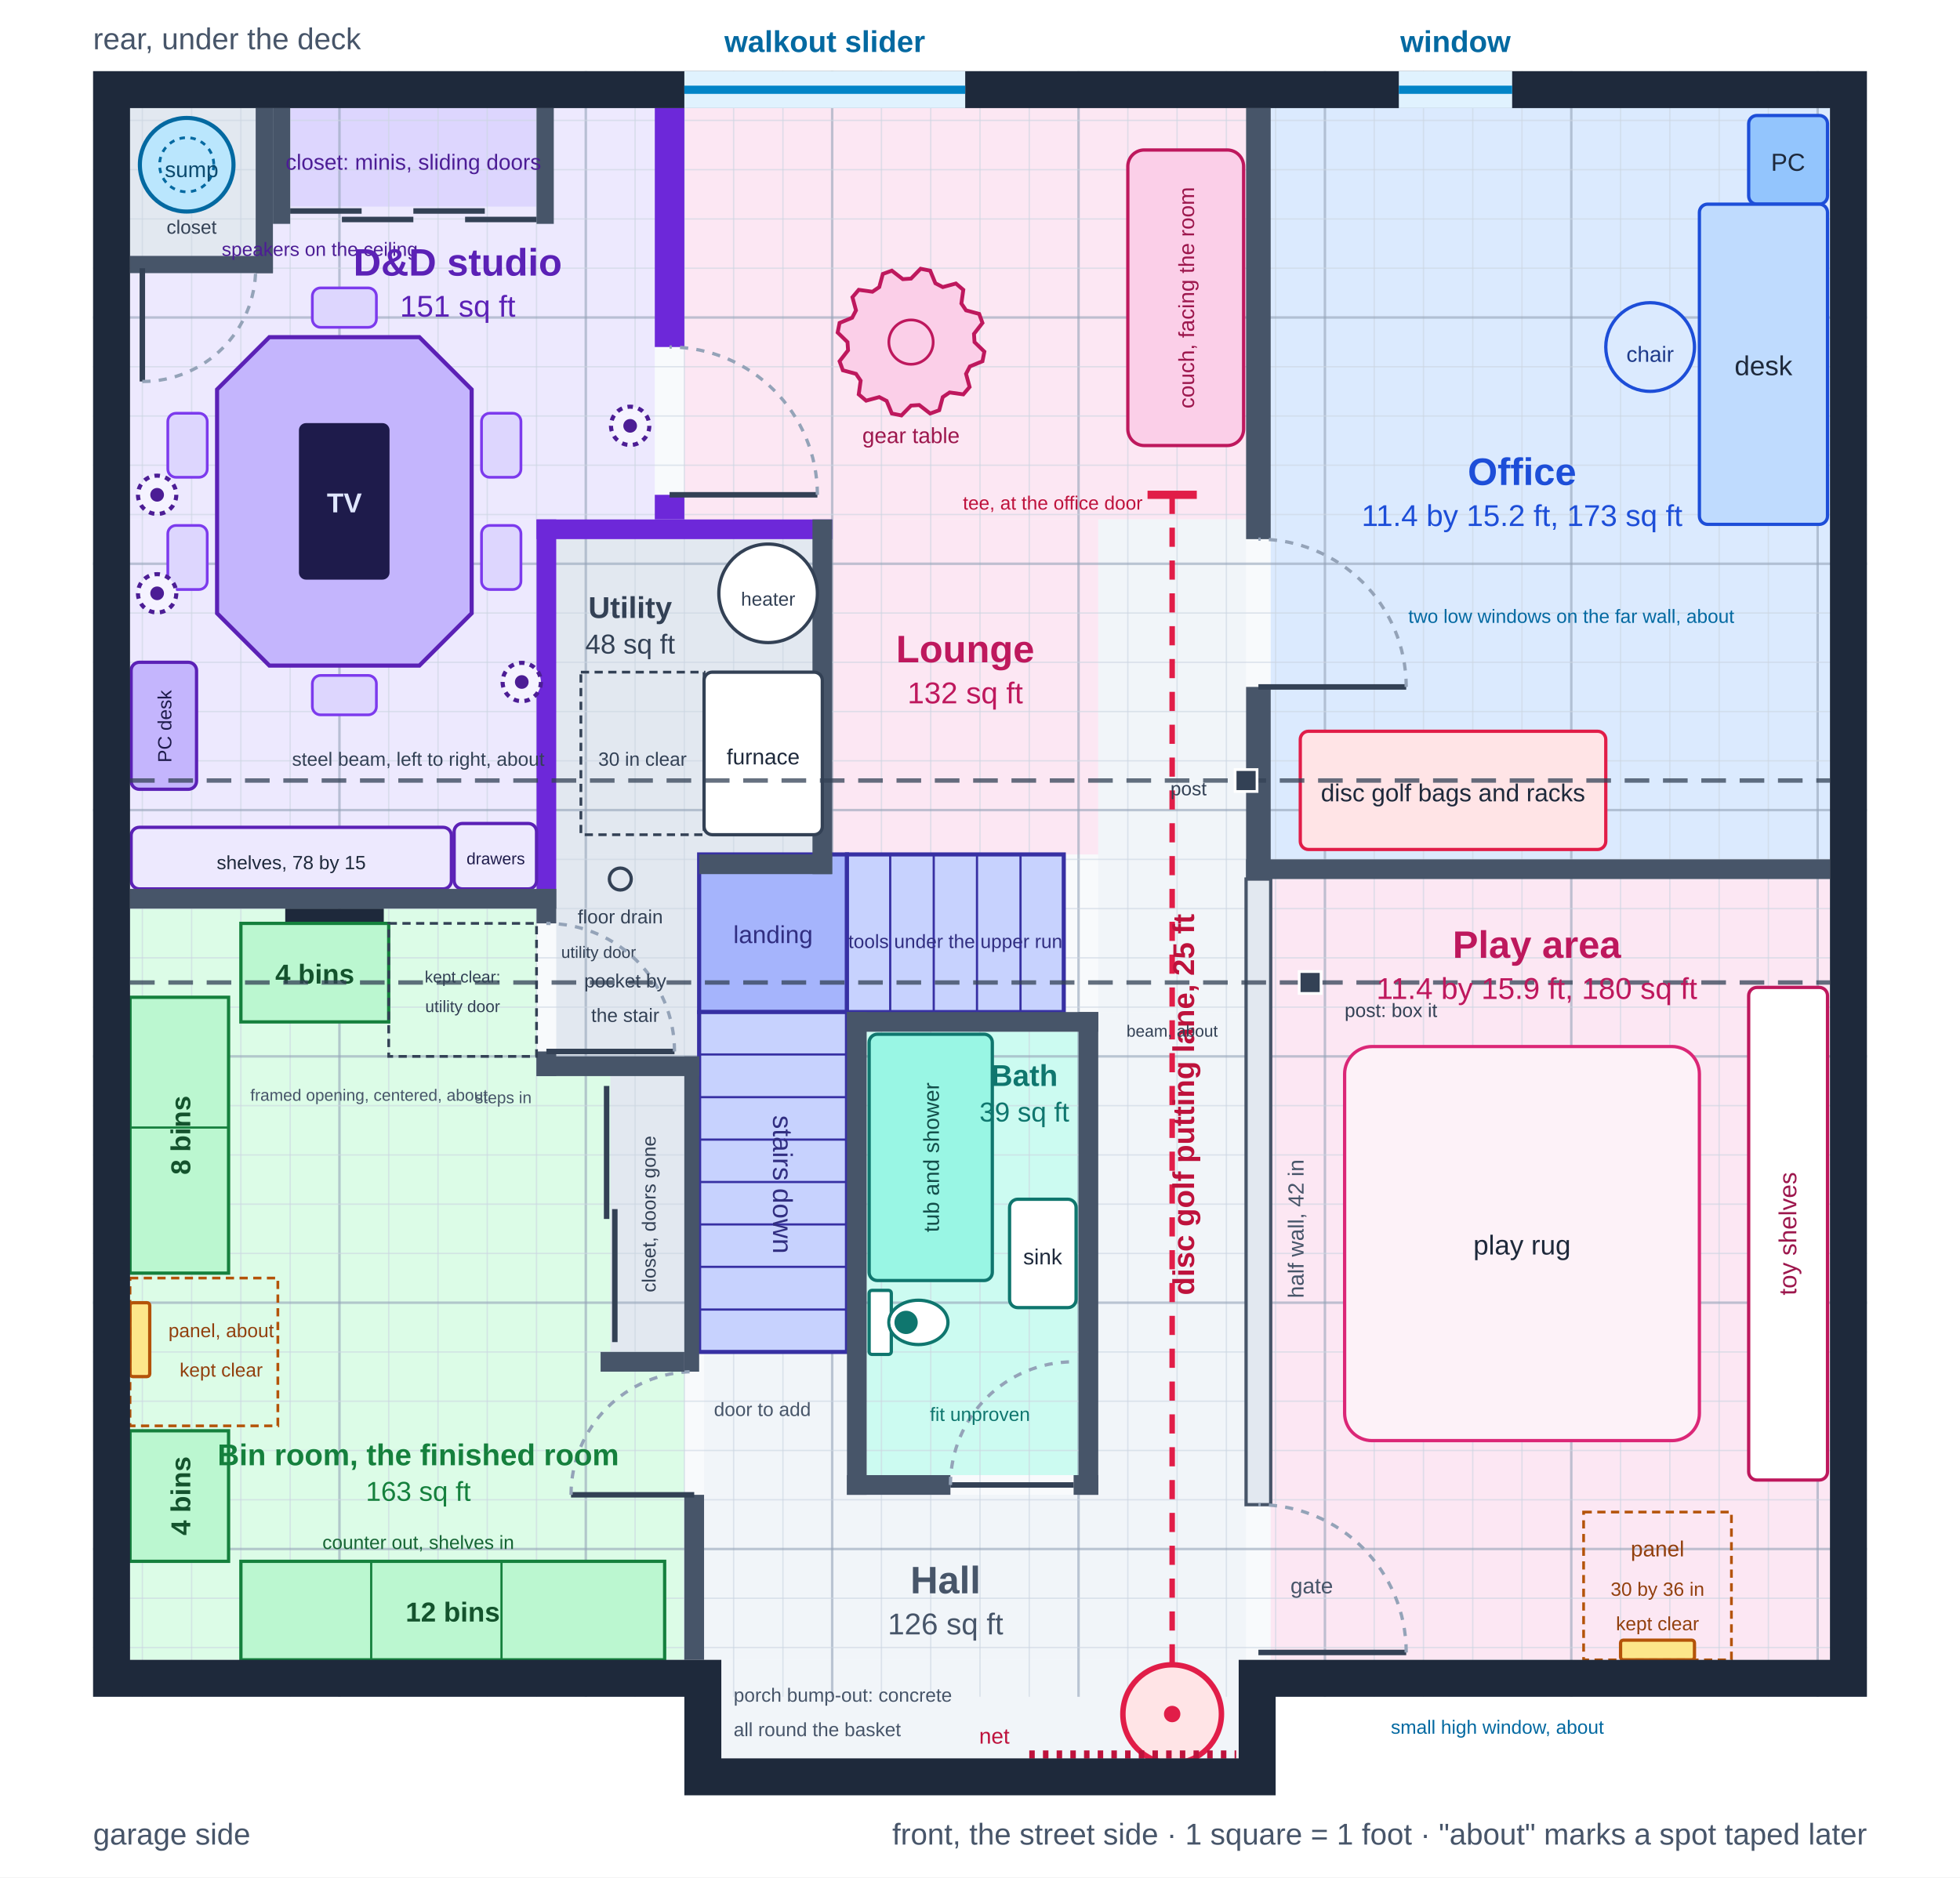
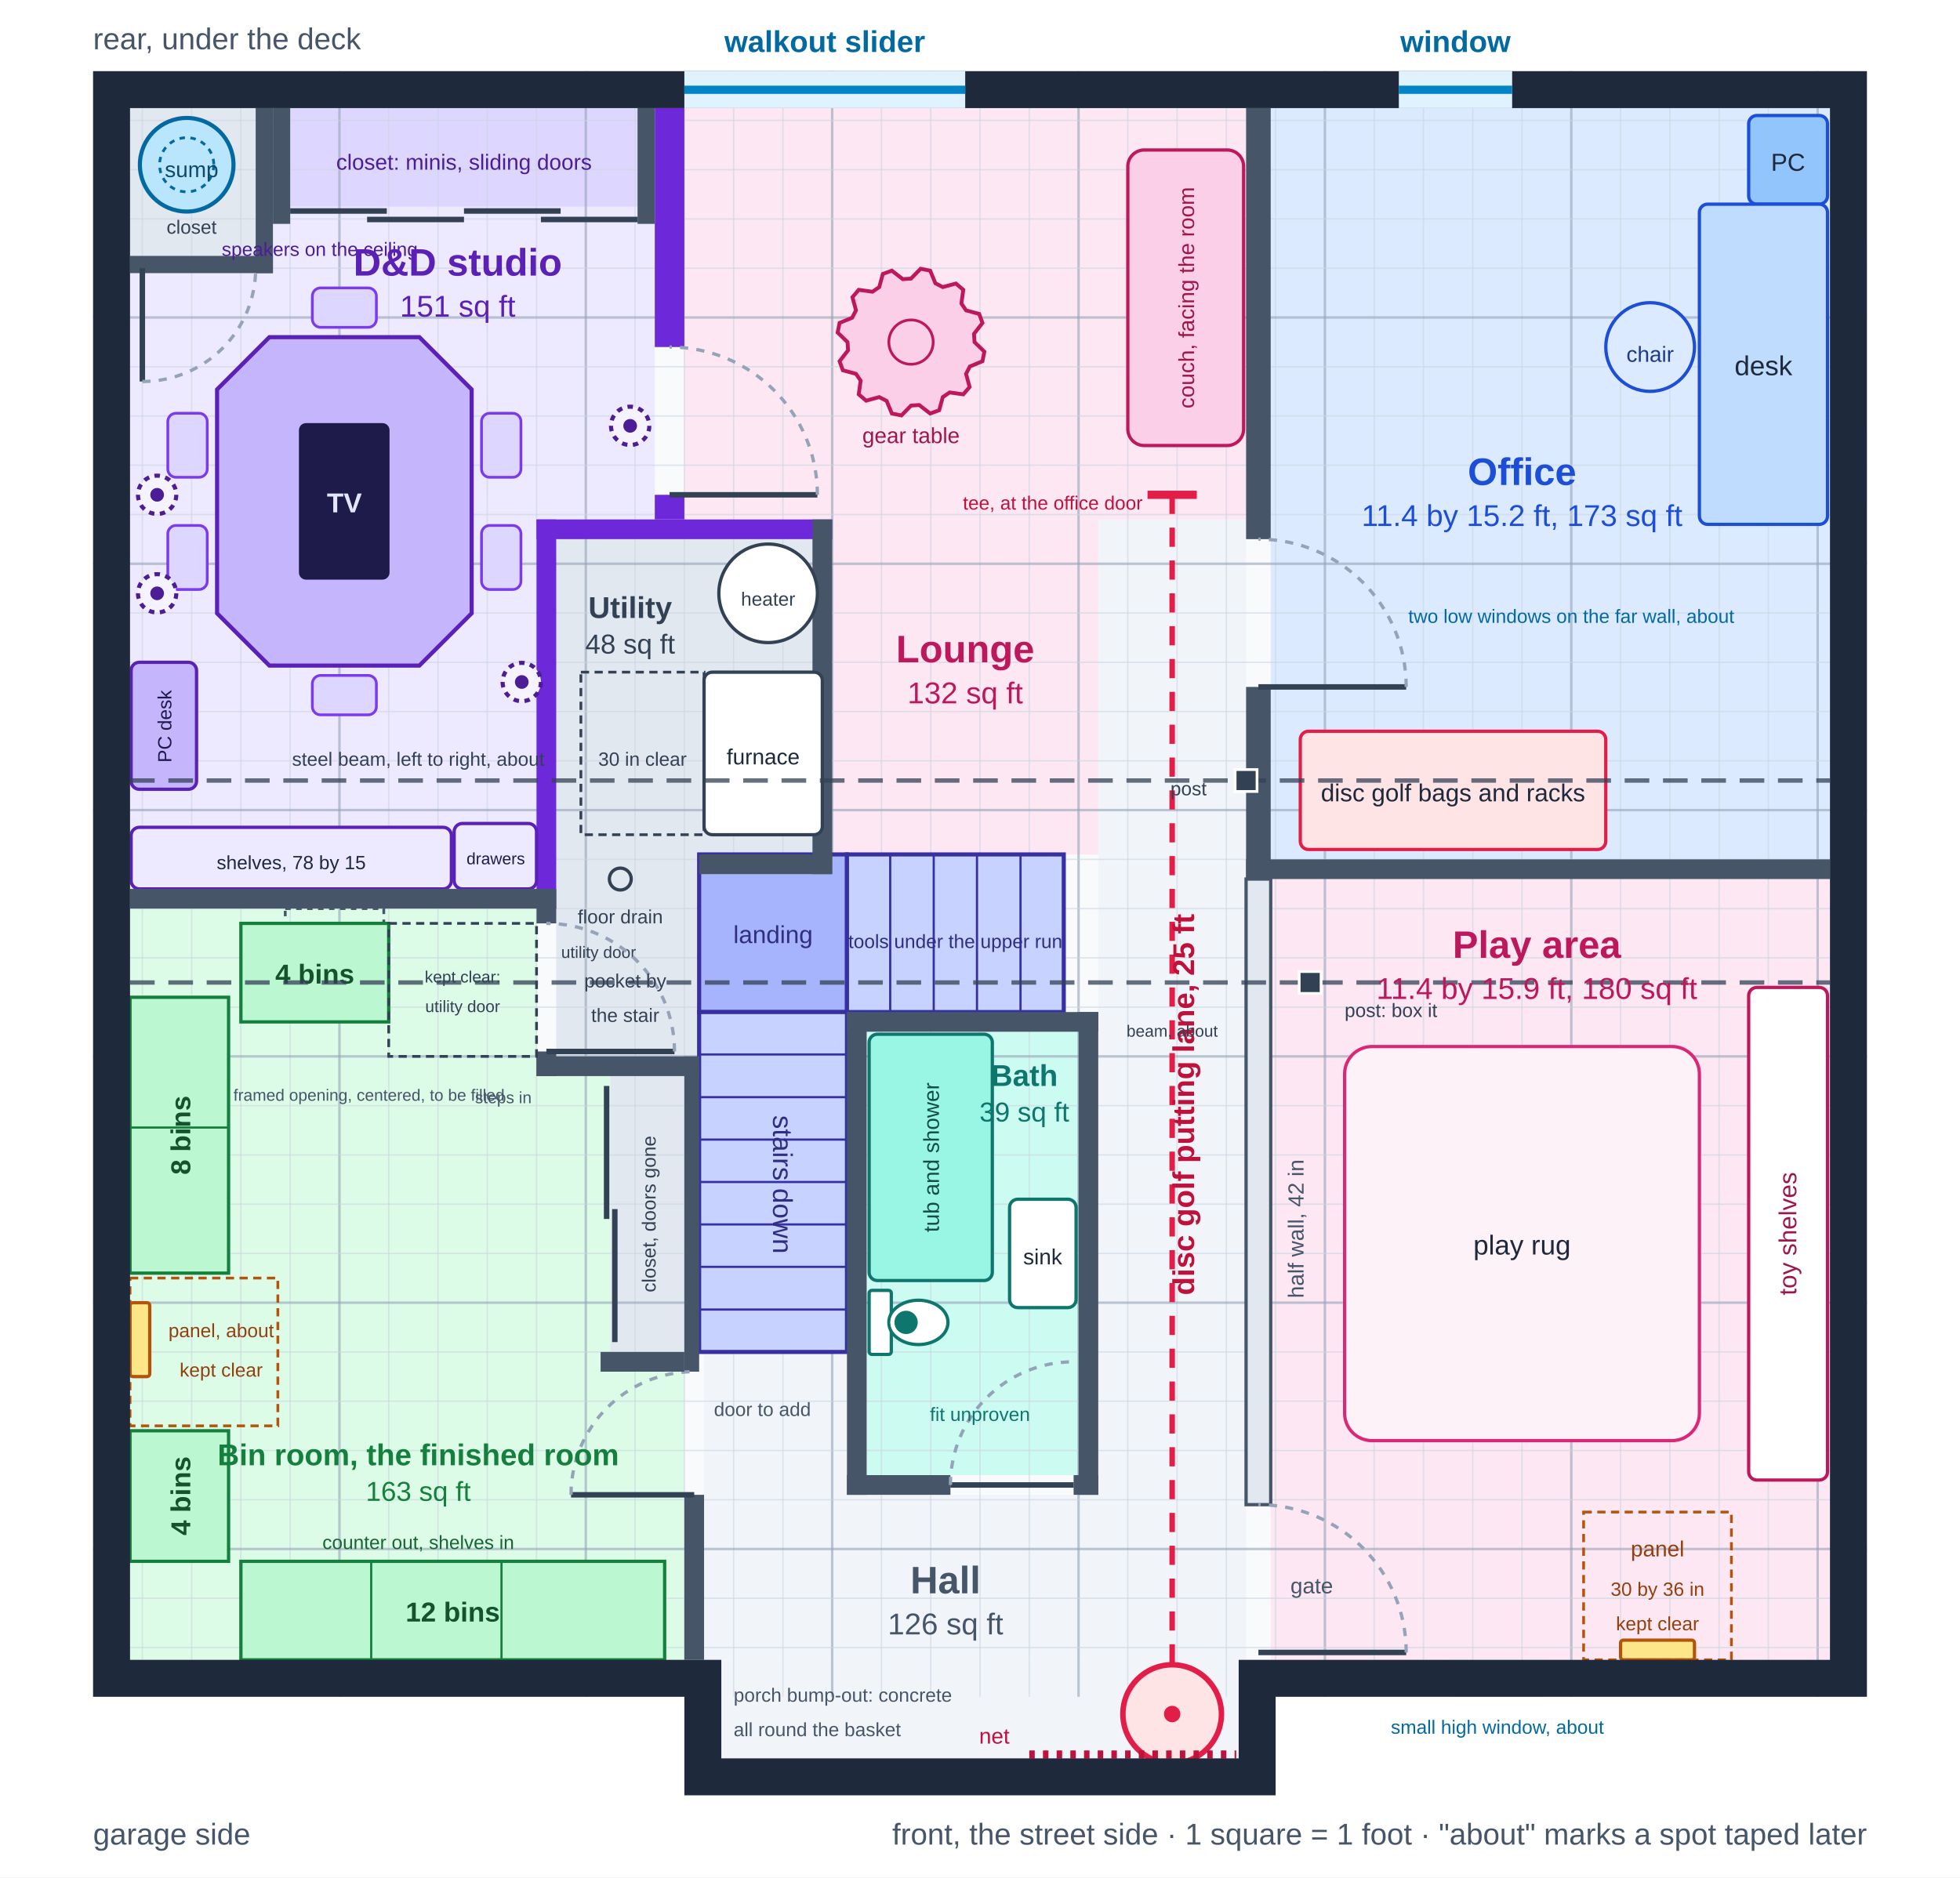
<svg xmlns="http://www.w3.org/2000/svg" viewBox="0 0 716 686" width="716" height="686" font-family="Segoe UI, Arial, sans-serif" role="img" aria-label="The basement with the D&amp;D studio by the utilities: studio, office, play area, bins in the finished room, the lane">
  <rect width="716" height="686" fill="#ffffff" />
  <rect x="34.0" y="26.0" width="648.0" height="594.0" fill="#f8fafc" />
  <rect x="250.0" y="620.0" width="216.0" height="36.0" fill="#f8fafc" />
  <rect x="47.5" y="39.5" width="191.7" height="150.3" fill="#ede9fe" />
  <rect x="47.5" y="189.8" width="148.5" height="135.0" fill="#ede9fe" />
  <rect x="47.5" y="39.5" width="45.9" height="54.0" fill="#e2e8f0" />
-   <rect x="106.0" y="39.5" width="90.0" height="36.0" fill="#ddd6fe" />
+   <rect x="106.0" y="39.5" width="126.9" height="36.0" fill="#ddd6fe" />
  <rect x="47.5" y="332.0" width="148.5" height="54.0" fill="#dcfce7" />
  <rect x="47.5" y="386.0" width="202.5" height="220.5" fill="#dcfce7" />
  <rect x="223.0" y="393.2" width="27.0" height="100.8" fill="#e2e8f0" />
  <rect x="464.2" y="321.2" width="204.3" height="285.3" fill="#fce7f3" />
  <rect x="203.2" y="197.0" width="100.8" height="115.2" fill="#e2e8f0" />
  <rect x="203.2" y="312.2" width="52.2" height="73.8" fill="#e2e8f0" />
  <rect x="250.0" y="39.5" width="205.2" height="150.3" fill="#fce7f3" />
  <rect x="304.0" y="189.8" width="97.2" height="122.4" fill="#fce7f3" />
  <rect x="401.2" y="189.8" width="54.0" height="180.0" fill="#f1f5f9" />
  <rect x="401.2" y="369.8" width="54.0" height="176.4" fill="#f1f5f9" />
  <rect x="257.2" y="494.0" width="52.2" height="52.2" fill="#f1f5f9" />
  <rect x="257.2" y="546.2" width="198.0" height="60.3" fill="#f1f5f9" />
  <rect x="263.5" y="606.5" width="189.0" height="36.0" fill="#f1f5f9" />
  <rect x="464.2" y="39.5" width="204.3" height="274.5" fill="#dbeafe" />
  <rect x="316.6" y="377.0" width="77.4" height="162.0" fill="#ccfbf1" />
  <line x1="52.0" y1="26.0" x2="52.0" y2="620.0" stroke="#cbd5e1" stroke-width="0.5" opacity="0.6" />
  <line x1="70.0" y1="26.0" x2="70.0" y2="620.0" stroke="#cbd5e1" stroke-width="0.5" opacity="0.6" />
  <line x1="88.0" y1="26.0" x2="88.0" y2="620.0" stroke="#cbd5e1" stroke-width="0.5" opacity="0.6" />
  <line x1="106.0" y1="26.0" x2="106.0" y2="620.0" stroke="#cbd5e1" stroke-width="0.5" opacity="0.6" />
  <line x1="124.0" y1="26.0" x2="124.0" y2="620.0" stroke="#94a3b8" stroke-width="0.9" opacity="0.6" />
  <line x1="142.0" y1="26.0" x2="142.0" y2="620.0" stroke="#cbd5e1" stroke-width="0.5" opacity="0.6" />
  <line x1="160.0" y1="26.0" x2="160.0" y2="620.0" stroke="#cbd5e1" stroke-width="0.5" opacity="0.6" />
  <line x1="178.0" y1="26.0" x2="178.0" y2="620.0" stroke="#cbd5e1" stroke-width="0.5" opacity="0.6" />
  <line x1="196.0" y1="26.0" x2="196.0" y2="620.0" stroke="#cbd5e1" stroke-width="0.5" opacity="0.6" />
  <line x1="214.0" y1="26.0" x2="214.0" y2="620.0" stroke="#94a3b8" stroke-width="0.9" opacity="0.6" />
  <line x1="232.0" y1="26.0" x2="232.0" y2="620.0" stroke="#cbd5e1" stroke-width="0.5" opacity="0.6" />
  <line x1="250.0" y1="26.0" x2="250.0" y2="620.0" stroke="#cbd5e1" stroke-width="0.5" opacity="0.6" />
  <line x1="268.0" y1="26.0" x2="268.0" y2="620.0" stroke="#cbd5e1" stroke-width="0.5" opacity="0.6" />
  <line x1="286.0" y1="26.0" x2="286.0" y2="620.0" stroke="#cbd5e1" stroke-width="0.5" opacity="0.6" />
  <line x1="304.0" y1="26.0" x2="304.0" y2="620.0" stroke="#94a3b8" stroke-width="0.9" opacity="0.6" />
  <line x1="322.0" y1="26.0" x2="322.0" y2="620.0" stroke="#cbd5e1" stroke-width="0.5" opacity="0.6" />
  <line x1="340.0" y1="26.0" x2="340.0" y2="620.0" stroke="#cbd5e1" stroke-width="0.5" opacity="0.6" />
  <line x1="358.0" y1="26.0" x2="358.0" y2="620.0" stroke="#cbd5e1" stroke-width="0.5" opacity="0.6" />
  <line x1="376.0" y1="26.0" x2="376.0" y2="620.0" stroke="#cbd5e1" stroke-width="0.5" opacity="0.6" />
  <line x1="394.0" y1="26.0" x2="394.0" y2="620.0" stroke="#94a3b8" stroke-width="0.9" opacity="0.6" />
  <line x1="412.0" y1="26.0" x2="412.0" y2="620.0" stroke="#cbd5e1" stroke-width="0.5" opacity="0.6" />
  <line x1="430.0" y1="26.0" x2="430.0" y2="620.0" stroke="#cbd5e1" stroke-width="0.5" opacity="0.6" />
  <line x1="448.0" y1="26.0" x2="448.0" y2="620.0" stroke="#cbd5e1" stroke-width="0.5" opacity="0.6" />
  <line x1="466.0" y1="26.0" x2="466.0" y2="620.0" stroke="#cbd5e1" stroke-width="0.5" opacity="0.6" />
  <line x1="484.0" y1="26.0" x2="484.0" y2="620.0" stroke="#94a3b8" stroke-width="0.9" opacity="0.6" />
  <line x1="502.0" y1="26.0" x2="502.0" y2="620.0" stroke="#cbd5e1" stroke-width="0.5" opacity="0.6" />
  <line x1="520.0" y1="26.0" x2="520.0" y2="620.0" stroke="#cbd5e1" stroke-width="0.5" opacity="0.6" />
  <line x1="538.0" y1="26.0" x2="538.0" y2="620.0" stroke="#cbd5e1" stroke-width="0.5" opacity="0.6" />
  <line x1="556.0" y1="26.0" x2="556.0" y2="620.0" stroke="#cbd5e1" stroke-width="0.5" opacity="0.6" />
  <line x1="574.0" y1="26.0" x2="574.0" y2="620.0" stroke="#94a3b8" stroke-width="0.9" opacity="0.6" />
  <line x1="592.0" y1="26.0" x2="592.0" y2="620.0" stroke="#cbd5e1" stroke-width="0.5" opacity="0.6" />
  <line x1="610.0" y1="26.0" x2="610.0" y2="620.0" stroke="#cbd5e1" stroke-width="0.5" opacity="0.6" />
  <line x1="628.0" y1="26.0" x2="628.0" y2="620.0" stroke="#cbd5e1" stroke-width="0.5" opacity="0.6" />
  <line x1="646.0" y1="26.0" x2="646.0" y2="620.0" stroke="#cbd5e1" stroke-width="0.5" opacity="0.6" />
  <line x1="664.0" y1="26.0" x2="664.0" y2="620.0" stroke="#94a3b8" stroke-width="0.9" opacity="0.6" />
  <line x1="34.0" y1="44.0" x2="682.0" y2="44.0" stroke="#cbd5e1" stroke-width="0.5" opacity="0.6" />
  <line x1="34.0" y1="62.0" x2="682.0" y2="62.0" stroke="#cbd5e1" stroke-width="0.5" opacity="0.6" />
  <line x1="34.0" y1="80.0" x2="682.0" y2="80.0" stroke="#cbd5e1" stroke-width="0.5" opacity="0.6" />
  <line x1="34.0" y1="98.0" x2="682.0" y2="98.0" stroke="#cbd5e1" stroke-width="0.5" opacity="0.6" />
  <line x1="34.0" y1="116.0" x2="682.0" y2="116.0" stroke="#94a3b8" stroke-width="0.9" opacity="0.6" />
  <line x1="34.0" y1="134.0" x2="682.0" y2="134.0" stroke="#cbd5e1" stroke-width="0.5" opacity="0.6" />
  <line x1="34.0" y1="152.0" x2="682.0" y2="152.0" stroke="#cbd5e1" stroke-width="0.5" opacity="0.6" />
  <line x1="34.0" y1="170.0" x2="682.0" y2="170.0" stroke="#cbd5e1" stroke-width="0.5" opacity="0.6" />
  <line x1="34.0" y1="188.0" x2="682.0" y2="188.0" stroke="#cbd5e1" stroke-width="0.5" opacity="0.6" />
  <line x1="34.0" y1="206.0" x2="682.0" y2="206.0" stroke="#94a3b8" stroke-width="0.9" opacity="0.6" />
  <line x1="34.0" y1="224.0" x2="682.0" y2="224.0" stroke="#cbd5e1" stroke-width="0.5" opacity="0.6" />
  <line x1="34.0" y1="242.0" x2="682.0" y2="242.0" stroke="#cbd5e1" stroke-width="0.5" opacity="0.6" />
  <line x1="34.0" y1="260.0" x2="682.0" y2="260.0" stroke="#cbd5e1" stroke-width="0.5" opacity="0.6" />
  <line x1="34.0" y1="278.0" x2="682.0" y2="278.0" stroke="#cbd5e1" stroke-width="0.5" opacity="0.6" />
  <line x1="34.0" y1="296.0" x2="682.0" y2="296.0" stroke="#94a3b8" stroke-width="0.9" opacity="0.6" />
  <line x1="34.0" y1="314.0" x2="682.0" y2="314.0" stroke="#cbd5e1" stroke-width="0.5" opacity="0.6" />
  <line x1="34.0" y1="332.0" x2="682.0" y2="332.0" stroke="#cbd5e1" stroke-width="0.5" opacity="0.6" />
  <line x1="34.0" y1="350.0" x2="682.0" y2="350.0" stroke="#cbd5e1" stroke-width="0.5" opacity="0.6" />
  <line x1="34.0" y1="368.0" x2="682.0" y2="368.0" stroke="#cbd5e1" stroke-width="0.5" opacity="0.6" />
  <line x1="34.0" y1="386.0" x2="682.0" y2="386.0" stroke="#94a3b8" stroke-width="0.9" opacity="0.6" />
  <line x1="34.0" y1="404.0" x2="682.0" y2="404.0" stroke="#cbd5e1" stroke-width="0.5" opacity="0.6" />
  <line x1="34.0" y1="422.0" x2="682.0" y2="422.0" stroke="#cbd5e1" stroke-width="0.5" opacity="0.6" />
  <line x1="34.0" y1="440.0" x2="682.0" y2="440.0" stroke="#cbd5e1" stroke-width="0.5" opacity="0.6" />
  <line x1="34.0" y1="458.0" x2="682.0" y2="458.0" stroke="#cbd5e1" stroke-width="0.5" opacity="0.6" />
  <line x1="34.0" y1="476.0" x2="682.0" y2="476.0" stroke="#94a3b8" stroke-width="0.9" opacity="0.6" />
  <line x1="34.0" y1="494.0" x2="682.0" y2="494.0" stroke="#cbd5e1" stroke-width="0.5" opacity="0.6" />
  <line x1="34.0" y1="512.0" x2="682.0" y2="512.0" stroke="#cbd5e1" stroke-width="0.5" opacity="0.6" />
  <line x1="34.0" y1="530.0" x2="682.0" y2="530.0" stroke="#cbd5e1" stroke-width="0.5" opacity="0.6" />
  <line x1="34.0" y1="548.0" x2="682.0" y2="548.0" stroke="#cbd5e1" stroke-width="0.5" opacity="0.6" />
  <line x1="34.0" y1="566.0" x2="682.0" y2="566.0" stroke="#94a3b8" stroke-width="0.9" opacity="0.6" />
  <line x1="34.0" y1="584.0" x2="682.0" y2="584.0" stroke="#cbd5e1" stroke-width="0.5" opacity="0.6" />
  <line x1="34.0" y1="602.0" x2="682.0" y2="602.0" stroke="#cbd5e1" stroke-width="0.5" opacity="0.6" />
  <rect x="255.4" y="312.2" width="54.0" height="57.6" fill="#a5b4fc" stroke="#3730a3" stroke-width="1.5" />
  <rect x="309.4" y="312.2" width="79.2" height="57.6" fill="#c7d2fe" stroke="#3730a3" stroke-width="1.5" />
  <line x1="325.2" y1="312.2" x2="325.2" y2="369.8" stroke="#3730a3" stroke-width="0.8" />
  <line x1="341.1" y1="312.2" x2="341.1" y2="369.8" stroke="#3730a3" stroke-width="0.8" />
  <line x1="356.9" y1="312.2" x2="356.9" y2="369.8" stroke="#3730a3" stroke-width="0.8" />
  <line x1="372.8" y1="312.2" x2="372.8" y2="369.8" stroke="#3730a3" stroke-width="0.8" />
  <rect x="255.4" y="369.8" width="54.0" height="124.2" fill="#c7d2fe" stroke="#3730a3" stroke-width="1.5" />
  <line x1="255.4" y1="385.3" x2="309.4" y2="385.3" stroke="#3730a3" stroke-width="0.8" />
  <line x1="255.4" y1="400.9" x2="309.4" y2="400.9" stroke="#3730a3" stroke-width="0.8" />
  <line x1="255.4" y1="416.4" x2="309.4" y2="416.4" stroke="#3730a3" stroke-width="0.8" />
  <line x1="255.4" y1="431.9" x2="309.4" y2="431.9" stroke="#3730a3" stroke-width="0.8" />
  <line x1="255.4" y1="447.4" x2="309.4" y2="447.4" stroke="#3730a3" stroke-width="0.8" />
  <line x1="255.4" y1="462.9" x2="309.4" y2="462.9" stroke="#3730a3" stroke-width="0.8" />
  <line x1="255.4" y1="478.5" x2="309.4" y2="478.5" stroke="#3730a3" stroke-width="0.8" />
  <text x="282.4" y="344.6" font-size="9" fill="#312e81" text-anchor="middle">landing</text>
  <text x="282.4" y="432.8" font-size="10" fill="#312e81" text-anchor="middle" transform="rotate(90 282.4 432.8)">stairs down</text>
  <rect x="239.2" y="39.5" width="10.8" height="87.3" fill="#6d28d9" />
  <rect x="239.2" y="180.8" width="10.8" height="9.0" fill="#6d28d9" />
  <rect x="196.0" y="189.8" width="7.2" height="135.0" fill="#6d28d9" />
  <rect x="196.0" y="189.8" width="108.0" height="7.2" fill="#6d28d9" />
  <line x1="244.6" y1="180.8" x2="298.6" y2="180.8" stroke="#334155" stroke-width="2" />
  <path d="M 298.6 180.8 A 54.0 54.0 0 0 0 244.6 126.8" fill="none" stroke="#94a3b8" stroke-width="1.2" stroke-dasharray="3,3" />
  <rect x="47.5" y="93.5" width="52.2" height="6.3" fill="#475569" />
  <rect x="93.4" y="39.5" width="6.3" height="60.3" fill="#475569" />
  <line x1="52.0" y1="98.0" x2="52.0" y2="139.4" stroke="#334155" stroke-width="2" />
  <path d="M 52.0 139.4 A 41.4 41.4 0 0 0 93.4 98.0" fill="none" stroke="#94a3b8" stroke-width="1.2" stroke-dasharray="3,3" />
  <circle cx="68.2" cy="60.2" r="17.1" fill="#bae6fd" stroke="#0369a1" stroke-width="1.5" />
  <circle cx="68.2" cy="60.2" r="9.9" fill="none" stroke="#0369a1" stroke-width="1" stroke-dasharray="2,2" />
  <text x="70.0" y="64.7" font-size="8" fill="#0c4a6e" text-anchor="middle">sump</text>
  <text x="70.0" y="85.4" font-size="7" fill="#334155" text-anchor="middle">closet</text>
  <rect x="99.7" y="39.5" width="6.3" height="42.3" fill="#475569" />
-   <rect x="196.0" y="39.5" width="6.3" height="42.3" fill="#475569" />
-   <line x1="106.0" y1="77.1" x2="132.1" y2="77.1" stroke="#334155" stroke-width="2" />
-   <line x1="124.9" y1="80.2" x2="151.0" y2="80.2" stroke="#334155" stroke-width="2" />
-   <line x1="151.0" y1="77.1" x2="177.1" y2="77.1" stroke="#334155" stroke-width="2" />
-   <line x1="169.9" y1="80.2" x2="196.0" y2="80.2" stroke="#334155" stroke-width="2" />
-   <text x="151.0" y="62.0" font-size="8" fill="#4c1d95" text-anchor="middle">closet: minis, sliding doors</text>
+   <rect x="232.9" y="39.5" width="6.3" height="42.3" fill="#475569" />
+   <line x1="106.0" y1="77.1" x2="141.3" y2="77.1" stroke="#334155" stroke-width="2" />
+   <line x1="134.1" y1="80.2" x2="169.5" y2="80.2" stroke="#334155" stroke-width="2" />
+   <line x1="169.5" y1="77.1" x2="204.8" y2="77.1" stroke="#334155" stroke-width="2" />
+   <line x1="197.6" y1="80.2" x2="232.9" y2="80.2" stroke="#334155" stroke-width="2" />
+   <text x="169.5" y="62.0" font-size="8" fill="#4c1d95" text-anchor="middle">closet: minis, sliding doors</text>
  <polygon points="98.4,123.2 153.2,123.2 172.3,142.3 172.3,224.1 153.2,243.2 98.4,243.2 79.3,224.1 79.3,142.3" fill="#c4b5fd" stroke="#5b21b6" stroke-width="1.5" />
  <rect x="109.8" y="155.2" width="31.9" height="56.0" rx="2" fill="#1e1b4b" stroke="#1e1b4b" stroke-width="1.2" />
  <text x="125.8" y="187.2" font-size="10" font-weight="700" fill="#e0e7ff" text-anchor="middle">TV</text>
  <rect x="114.1" y="105.2" width="23.4" height="14.4" rx="3" fill="#ddd6fe" stroke="#7c3aed" />
  <rect x="114.1" y="246.8" width="23.4" height="14.4" rx="3" fill="#ddd6fe" stroke="#7c3aed" />
  <rect x="61.3" y="151.0" width="14.4" height="23.4" rx="3" fill="#ddd6fe" stroke="#7c3aed" />
  <rect x="175.9" y="151.0" width="14.4" height="23.4" rx="3" fill="#ddd6fe" stroke="#7c3aed" />
  <rect x="61.3" y="192.0" width="14.4" height="23.4" rx="3" fill="#ddd6fe" stroke="#7c3aed" />
  <rect x="175.9" y="192.0" width="14.4" height="23.4" rx="3" fill="#ddd6fe" stroke="#7c3aed" />
  <rect x="47.9" y="242.0" width="23.9" height="46.4" rx="3" fill="#c4b5fd" stroke="#5b21b6" stroke-width="1.2" />
  <text x="59.6" y="265.4" font-size="7" fill="#1e1b4b" text-anchor="middle" transform="rotate(-90 59.6 265.4)" dy="3">PC desk</text>
  <rect x="47.9" y="302.3" width="117.0" height="22.5" rx="3" fill="#ede9fe" stroke="#5b21b6" stroke-width="1.2" />
  <text x="106.4" y="317.6" font-size="7" fill="#1e293b" text-anchor="middle">shelves, 78 by 15</text>
  <rect x="165.9" y="300.9" width="30.1" height="23.9" rx="3" fill="#ede9fe" stroke="#5b21b6" stroke-width="1.2" />
  <text x="181.1" y="315.8" font-size="6" fill="#1e1b4b" text-anchor="middle">drawers</text>
  <circle cx="57.4" cy="180.8" r="7" fill="#f5f3ff" stroke="#4c1d95" stroke-width="1.5" stroke-dasharray="2,2" />
  <circle cx="57.4" cy="180.8" r="2.5" fill="#4c1d95" />
  <circle cx="230.2" cy="155.6" r="7" fill="#f5f3ff" stroke="#4c1d95" stroke-width="1.5" stroke-dasharray="2,2" />
  <circle cx="230.2" cy="155.6" r="2.5" fill="#4c1d95" />
  <circle cx="57.4" cy="216.8" r="7" fill="#f5f3ff" stroke="#4c1d95" stroke-width="1.5" stroke-dasharray="2,2" />
  <circle cx="57.4" cy="216.8" r="2.5" fill="#4c1d95" />
  <circle cx="190.6" cy="249.2" r="7" fill="#f5f3ff" stroke="#4c1d95" stroke-width="1.5" stroke-dasharray="2,2" />
  <circle cx="190.6" cy="249.2" r="2.5" fill="#4c1d95" />
  <text x="116.8" y="93.5" font-size="7" fill="#4c1d95" text-anchor="middle">speakers on the ceiling</text>
  <rect x="47.5" y="324.8" width="155.7" height="7.2" fill="#475569" />
  <rect x="196.0" y="324.8" width="7.2" height="12.6" fill="#475569" />
  <rect x="196.0" y="384.2" width="7.2" height="9.0" fill="#475569" />
  <text x="205.0" y="350.0" font-size="6" fill="#334155" text-anchor="start">utility door</text>
  <rect x="196.0" y="386.0" width="59.4" height="7.2" fill="#475569" />
  <rect x="250.0" y="386.0" width="5.4" height="115.2" fill="#475569" />
  <rect x="250.0" y="546.2" width="7.2" height="60.3" fill="#475569" />
  <line x1="253.6" y1="546.2" x2="208.6" y2="546.2" stroke="#334155" stroke-width="2" />
  <path d="M 208.6 546.2 A 45.0 45.0 0 0 1 253.6 501.2" fill="none" stroke="#94a3b8" stroke-width="1.2" stroke-dasharray="3,3" />
  <text x="260.8" y="517.4" font-size="7" fill="#475569" text-anchor="start">door to add</text>
  <rect x="219.4" y="494.0" width="30.6" height="7.2" fill="#475569" />
  <line x1="221.6" y1="396.8" x2="221.6" y2="445.4" stroke="#334155" stroke-width="2" />
  <line x1="224.6" y1="441.8" x2="224.6" y2="490.4" stroke="#334155" stroke-width="2" />
  <text x="236.5" y="443.6" font-size="7" fill="#334155" text-anchor="middle" transform="rotate(-90 236.5 443.6)" dy="3">closet, doors gone</text>
  <text x="194.2" y="403.1" font-size="6" fill="#475569" text-anchor="end">steps in</text>
  <rect x="47.5" y="476.0" width="7.2" height="27.0" rx="1" fill="#fde68a" stroke="#b45309" stroke-width="1.2" />
  <rect x="47.5" y="467.0" width="54.0" height="54.0" fill="none" stroke="#b45309" stroke-width="1" stroke-dasharray="3,2" />
  <text x="80.8" y="488.6" font-size="7" fill="#92400e" text-anchor="middle">panel, about</text>
  <text x="80.8" y="503.0" font-size="7" fill="#92400e" text-anchor="middle">kept clear</text>
-   <rect x="104.2" y="332.0" width="36.0" height="5.4" fill="#1e293b" />
-   <text x="134.8" y="402.2" font-size="6" fill="#475569" text-anchor="middle">framed opening, centered, about</text>
+   <rect x="104.2" y="332.0" width="36.0" height="5.4" fill="none" stroke="#475569" stroke-width="1" stroke-dasharray="2,2" />
+   <text x="134.8" y="402.2" font-size="6" fill="#475569" text-anchor="middle">framed opening, centered, to be filled</text>
  <rect x="47.5" y="364.4" width="36.0" height="100.8" fill="#bbf7d0" stroke="#15803d" stroke-width="1.2" />
  <line x1="47.5" y1="412.0" x2="83.5" y2="412.0" stroke="#15803d" stroke-width="0.8" />
  <text x="65.5" y="418.8" font-size="10" font-weight="700" fill="#14532d" text-anchor="middle" transform="rotate(-90 65.5 414.8)">8 bins</text>
  <rect x="88.0" y="337.4" width="54.0" height="36.0" fill="#bbf7d0" stroke="#15803d" stroke-width="1.2" />
  <text x="115.0" y="359.4" font-size="10" font-weight="700" fill="#14532d" text-anchor="middle">4 bins</text>
  <rect x="142.0" y="337.4" width="54.0" height="48.6" fill="none" stroke="#334155" stroke-width="1" stroke-dasharray="3,2" />
  <text x="169.0" y="359.0" font-size="6" fill="#334155" text-anchor="middle">kept clear:</text>
  <text x="169.0" y="369.8" font-size="6" fill="#334155" text-anchor="middle">utility door</text>
  <rect x="88.0" y="570.5" width="154.8" height="36.0" fill="#bbf7d0" stroke="#15803d" stroke-width="1.2" />
  <line x1="135.6" y1="570.5" x2="135.6" y2="606.5" stroke="#15803d" stroke-width="0.8" />
  <line x1="183.2" y1="570.5" x2="183.2" y2="606.5" stroke="#15803d" stroke-width="0.8" />
  <text x="165.4" y="592.5" font-size="10" font-weight="700" fill="#14532d" text-anchor="middle">12 bins</text>
  <rect x="47.5" y="522.8" width="36.0" height="47.7" fill="#bbf7d0" stroke="#15803d" stroke-width="1.2" />
  <text x="65.5" y="550.6" font-size="10" font-weight="700" fill="#14532d" text-anchor="middle" transform="rotate(-90 65.5 546.6)">4 bins</text>
  <text x="152.8" y="566.0" font-size="7" fill="#166534" text-anchor="middle">counter out, shelves in</text>
  <rect x="491.2" y="382.4" width="129.6" height="144.0" rx="10" fill="#fdf2f8" stroke="#db2777" stroke-width="1.2" />
  <text x="556.0" y="458.4" font-size="10" fill="#1e293b" text-anchor="middle">play rug</text>
  <rect x="638.8" y="360.8" width="28.8" height="180.0" rx="3" fill="#ffffff" stroke="#be185d" stroke-width="1.2" />
  <text x="653.2" y="450.8" font-size="9" fill="#9d174d" text-anchor="middle" transform="rotate(-90 653.2 450.8)" dy="3">toy shelves</text>
  <rect x="592.0" y="599.3" width="27.0" height="7.2" rx="1" fill="#fde68a" stroke="#b45309" stroke-width="1.2" />
  <rect x="578.5" y="552.5" width="54.0" height="54.0" fill="none" stroke="#b45309" stroke-width="1" stroke-dasharray="3,2" />
  <text x="605.5" y="568.7" font-size="8" fill="#92400e" text-anchor="middle">panel</text>
  <text x="605.5" y="583.1" font-size="7" fill="#92400e" text-anchor="middle">30 by 36 in</text>
  <text x="605.5" y="595.7" font-size="7" fill="#92400e" text-anchor="middle">kept clear</text>
  <rect x="455.2" y="321.2" width="9.0" height="228.6" fill="#e2e8f0" stroke="#475569" stroke-width="1.2" />
  <line x1="459.7" y1="603.8" x2="513.7" y2="603.8" stroke="#334155" stroke-width="2" />
  <path d="M 513.7 603.8 A 54.0 54.0 0 0 0 459.7 549.8" fill="none" stroke="#94a3b8" stroke-width="1.2" stroke-dasharray="3,3" />
  <text x="473.2" y="449.0" font-size="8" fill="#475569" text-anchor="middle" transform="rotate(-90 473.2 449.0)" dy="3">half wall, 42 in</text>
  <text x="471.4" y="582.2" font-size="8" fill="#475569" text-anchor="start">gate</text>
  <text x="491.2" y="371.6" font-size="7" fill="#334155" text-anchor="start">post: box it</text>
  <rect x="529.0" y="606.5" width="36.0" height="13.5" fill="#e0f2fe" />
  <line x1="529.0" y1="613.3" x2="565.0" y2="613.3" stroke="#0284c7" stroke-width="3" />
  <text x="547.0" y="633.5" font-size="7" fill="#0369a1" text-anchor="middle">small high window, about</text>
  <rect x="296.8" y="189.8" width="7.2" height="129.6" fill="#475569" />
  <rect x="255.4" y="312.2" width="48.6" height="7.2" fill="#475569" />
  <line x1="199.6" y1="384.2" x2="246.4" y2="384.2" stroke="#334155" stroke-width="2" />
  <path d="M 246.4 384.2 A 46.8 46.8 0 0 0 199.6 337.4" fill="none" stroke="#94a3b8" stroke-width="1.2" stroke-dasharray="3,3" />
  <rect x="257.2" y="245.6" width="43.2" height="59.4" rx="3" fill="#ffffff" stroke="#334155" stroke-width="1.2" />
  <text x="278.8" y="279.3" font-size="8" fill="#1e293b" text-anchor="middle">furnace</text>
  <rect x="212.2" y="245.6" width="45.0" height="59.4" fill="none" stroke="#334155" stroke-width="1" stroke-dasharray="3,2" />
  <text x="234.7" y="279.8" font-size="7" fill="#334155" text-anchor="middle">30 in clear</text>
  <circle cx="280.6" cy="216.8" r="18.0" fill="#ffffff" stroke="#334155" stroke-width="1.2" />
  <text x="280.6" y="221.3" font-size="7" fill="#334155" text-anchor="middle">heater</text>
  <circle cx="226.6" cy="321.2" r="4" fill="none" stroke="#334155" stroke-width="1.2" />
  <text x="226.6" y="337.4" font-size="7" fill="#334155" text-anchor="middle">floor drain</text>
  <text x="228.4" y="360.8" font-size="7" fill="#334155" text-anchor="middle">pocket by</text>
  <text x="228.4" y="373.4" font-size="7" fill="#334155" text-anchor="middle">the stair</text>
  <rect x="412.0" y="54.8" width="42.3" height="108.0" rx="6" fill="#fbcfe8" stroke="#be185d" stroke-width="1.2" />
  <text x="433.2" y="108.8" font-size="8" fill="#9d174d" text-anchor="middle" transform="rotate(-90 433.2 108.8)" dy="3">couch, facing the room</text>
  <polygon points="356.0,125.0 359.6,128.5 358.9,132.0 354.3,133.9 352.9,136.6 354.2,141.4 351.9,144.1 346.9,143.4 344.4,145.1 343.1,149.9 339.8,151.1 335.8,148.0 332.8,148.2 329.3,151.8 325.8,151.1 323.9,146.5 321.2,145.1 316.4,146.4 313.7,144.1 314.4,139.1 312.7,136.6 307.9,135.3 306.7,132.0 309.8,128.0 309.6,125.0 306.0,121.5 306.7,118.0 311.3,116.1 312.7,113.4 311.4,108.6 313.7,105.9 318.7,106.6 321.2,104.9 322.5,100.1 325.8,98.9 329.8,102.0 332.8,101.8 336.3,98.2 339.8,98.9 341.7,103.5 344.4,104.9 349.2,103.6 351.9,105.9 351.2,110.9 352.9,113.4 357.7,114.7 358.9,118.0 355.8,122.0" fill="#fbcfe8" stroke="#be185d" stroke-width="1.4" />
  <circle cx="332.8" cy="125.0" r="8.1" fill="none" stroke="#be185d" stroke-width="1" />
  <text x="332.8" y="161.9" font-size="8" fill="#9d174d" text-anchor="middle">gear table</text>
  <text x="417.4" y="186.2" font-size="7" fill="#be123c" text-anchor="end">tee, at the office door</text>
  <text x="349.0" y="346.4" font-size="7" fill="#312e81" text-anchor="middle">tools under the upper run</text>
  <line x1="428.2" y1="180.8" x2="428.2" y2="626.3" stroke="#e11d48" stroke-width="2" stroke-dasharray="7,5" />
  <line x1="419.2" y1="180.8" x2="437.2" y2="180.8" stroke="#e11d48" stroke-width="3" />
  <circle cx="428.2" cy="626.3" r="18.0" fill="#ffe4e6" stroke="#e11d48" stroke-width="2" />
  <circle cx="428.2" cy="626.3" r="3" fill="#e11d48" />
  <text x="436.2" y="403.6" font-size="11" font-weight="700" fill="#be123c" text-anchor="middle" transform="rotate(-90 436.2 403.6)">disc golf putting lane, 25 ft</text>
  <line x1="376.0" y1="641.1" x2="451.6" y2="641.1" stroke="#be123c" stroke-width="3" stroke-dasharray="2,3" />
  <text x="368.8" y="637.1" font-size="8" fill="#be123c" text-anchor="end">net</text>
  <text x="268.0" y="621.8" font-size="7" fill="#475569" text-anchor="start">porch bump-out: concrete</text>
  <text x="268.0" y="634.4" font-size="7" fill="#475569" text-anchor="start">all round the basket</text>
  <rect x="455.2" y="39.5" width="9.0" height="157.5" fill="#475569" />
  <rect x="455.2" y="251.0" width="9.0" height="70.2" fill="#475569" />
  <rect x="455.2" y="314.0" width="213.3" height="7.2" fill="#475569" />
  <line x1="459.7" y1="251.0" x2="513.7" y2="251.0" stroke="#334155" stroke-width="2" />
  <path d="M 513.7 251.0 A 54.0 54.0 0 0 0 459.7 197.0" fill="none" stroke="#94a3b8" stroke-width="1.2" stroke-dasharray="3,3" />
  <rect x="638.8" y="42.2" width="28.8" height="32.4" rx="3" fill="#93c5fd" stroke="#1d4ed8" stroke-width="1.2" />
  <text x="653.2" y="62.4" font-size="9" fill="#1e293b" text-anchor="middle">PC</text>
  <rect x="620.8" y="74.6" width="46.8" height="117.0" rx="3" fill="#bfdbfe" stroke="#1d4ed8" stroke-width="1.2" />
  <text x="644.2" y="137.1" font-size="10" fill="#1e293b" text-anchor="middle">desk</text>
  <circle cx="602.8" cy="126.8" r="16.2" fill="#dbeafe" stroke="#1d4ed8" stroke-width="1.2" />
  <text x="602.8" y="132.2" font-size="8" fill="#1e3a8a" text-anchor="middle">chair</text>
  <rect x="475.0" y="267.2" width="111.6" height="43.2" rx="3" fill="#ffe4e6" stroke="#e11d48" stroke-width="1.2" />
  <text x="530.8" y="292.8" font-size="9" fill="#1e293b" text-anchor="middle">disc golf bags and racks</text>
  <rect x="668.5" y="89.0" width="13.5" height="27.0" fill="#e0f2fe" />
  <line x1="675.3" y1="89.0" x2="675.3" y2="116.0" stroke="#0284c7" stroke-width="3" />
  <rect x="668.5" y="157.4" width="13.5" height="27.0" fill="#e0f2fe" />
  <line x1="675.3" y1="157.4" x2="675.3" y2="184.4" stroke="#0284c7" stroke-width="3" />
  <text x="574.0" y="227.6" font-size="7" fill="#0369a1" text-anchor="middle">two low windows on the far wall, about</text>
  <rect x="309.4" y="369.8" width="91.8" height="7.2" fill="#475569" />
  <rect x="309.4" y="369.8" width="7.2" height="176.4" fill="#475569" />
  <rect x="394.0" y="369.8" width="7.2" height="176.4" fill="#475569" />
  <rect x="309.4" y="539.0" width="37.8" height="7.2" fill="#475569" />
  <rect x="392.2" y="539.0" width="9.0" height="7.2" fill="#475569" />
  <line x1="392.2" y1="542.6" x2="347.2" y2="542.6" stroke="#334155" stroke-width="2" />
  <path d="M 347.2 542.6 A 45.0 45.0 0 0 1 392.2 497.6" fill="none" stroke="#94a3b8" stroke-width="1.2" stroke-dasharray="3,3" />
  <rect x="317.5" y="377.9" width="45.0" height="90.0" rx="3" fill="#99f6e4" stroke="#0f766e" stroke-width="1.2" />
  <text x="340.0" y="422.9" font-size="8" fill="#134e4a" text-anchor="middle" transform="rotate(-90 340.0 422.9)" dy="3">tub and shower</text>
  <rect x="317.5" y="471.5" width="8.1" height="23.4" rx="1" fill="#ffffff" stroke="#0f766e" stroke-width="1.2" />
  <ellipse cx="335.5" cy="483.2" rx="10.8" ry="8.1" fill="#ffffff" stroke="#0f766e" stroke-width="1.2" />
  <rect x="368.8" y="438.2" width="24.3" height="39.6" rx="3" fill="#ffffff" stroke="#0f766e" stroke-width="1.2" />
  <text x="380.9" y="462.0" font-size="8" fill="#1e293b" text-anchor="middle">sink</text>
  <text x="358.0" y="519.2" font-size="7" fill="#0f766e" text-anchor="middle">fit unproven</text>
  <line x1="47.5" y1="285.2" x2="668.5" y2="285.2" stroke="#334155" stroke-width="1.6" stroke-dasharray="9,5" opacity="0.75" />
  <line x1="47.5" y1="359.0" x2="668.5" y2="359.0" stroke="#334155" stroke-width="1.6" stroke-dasharray="9,5" opacity="0.75" />
  <text x="152.8" y="279.8" font-size="7" fill="#334155" text-anchor="middle">steel beam, left to right, about</text>
  <text x="428.2" y="378.8" font-size="6" fill="#334155" text-anchor="middle">beam, about</text>
  <rect x="451.2" y="281.2" width="8" height="8" fill="#334155" stroke="#ffffff" stroke-width="1" />
  <rect x="474.6" y="355.0" width="8" height="8" fill="#334155" stroke="#ffffff" stroke-width="1" />
  <text x="440.8" y="290.6" font-size="7" fill="#334155" text-anchor="end">post</text>
  <path d="M 34 26 H 682.0 V 620.0 H 466.0 V 656.0 H 250.0 V 620.0 H 34 Z M 47.5 39.5 V 606.5 H 263.5 V 642.5 H 452.5 V 606.5 H 668.5 V 39.5 Z" fill="#1e293b" fill-rule="evenodd" />
  <rect x="250.0" y="26.0" width="102.6" height="13.5" fill="#e0f2fe" />
  <line x1="250.0" y1="32.8" x2="352.6" y2="32.8" stroke="#0284c7" stroke-width="3" />
  <text x="301.3" y="19.0" font-size="11" font-weight="700" fill="#0369a1" text-anchor="middle">walkout slider</text>
  <rect x="511.0" y="26.0" width="41.4" height="13.5" fill="#e0f2fe" />
  <line x1="511.0" y1="32.8" x2="552.4" y2="32.8" stroke="#0284c7" stroke-width="3" />
  <text x="531.7" y="19.0" font-size="11" font-weight="700" fill="#0369a1" text-anchor="middle">window</text>
  <circle cx="331.0" cy="483.2" r="5" fill="#0f766e" stroke="#ffffff" stroke-width="1.5" />
  <text x="167.2" y="100.7" font-size="14" font-weight="700" fill="#5b21b6" text-anchor="middle">D&amp;D studio</text>
  <text x="167.2" y="115.7" font-size="11" fill="#5b21b6" text-anchor="middle">151 sq ft</text>
  <text x="152.8" y="535.4" font-size="11" font-weight="700" fill="#15803d" text-anchor="middle">Bin room, the finished room</text>
  <text x="152.8" y="548.4" font-size="10" fill="#15803d" text-anchor="middle">163 sq ft</text>
  <text x="561.4" y="350.0" font-size="14" font-weight="700" fill="#be185d" text-anchor="middle">Play area</text>
  <text x="561.4" y="365.0" font-size="11" fill="#be185d" text-anchor="middle">11.4 by 15.9 ft, 180 sq ft</text>
  <text x="230.2" y="225.8" font-size="11" font-weight="700" fill="#334155" text-anchor="middle">Utility</text>
  <text x="230.2" y="238.8" font-size="10" fill="#334155" text-anchor="middle">48 sq ft</text>
  <text x="352.6" y="242.0" font-size="14" font-weight="700" fill="#be185d" text-anchor="middle">Lounge</text>
  <text x="352.6" y="257.0" font-size="11" fill="#be185d" text-anchor="middle">132 sq ft</text>
  <text x="345.4" y="582.2" font-size="14" font-weight="700" fill="#475569" text-anchor="middle">Hall</text>
  <text x="345.4" y="597.2" font-size="11" fill="#475569" text-anchor="middle">126 sq ft</text>
  <text x="556.0" y="177.2" font-size="14" font-weight="700" fill="#1d4ed8" text-anchor="middle">Office</text>
  <text x="556.0" y="192.2" font-size="11" fill="#1d4ed8" text-anchor="middle">11.4 by 15.2 ft, 173 sq ft</text>
  <text x="374.2" y="396.8" font-size="11" font-weight="700" fill="#0f766e" text-anchor="middle">Bath</text>
  <text x="374.2" y="409.8" font-size="10" fill="#0f766e" text-anchor="middle">39 sq ft</text>
  <text x="34.0" y="18.0" font-size="11" fill="#475569">rear, under the deck</text>
  <text x="682.0" y="674.0" font-size="11" fill="#475569" text-anchor="end">front, the street side · 1 square = 1 foot · "about" marks a spot taped later</text>
  <text x="34.0" y="674.0" font-size="11" fill="#475569">garage side</text>
</svg>
